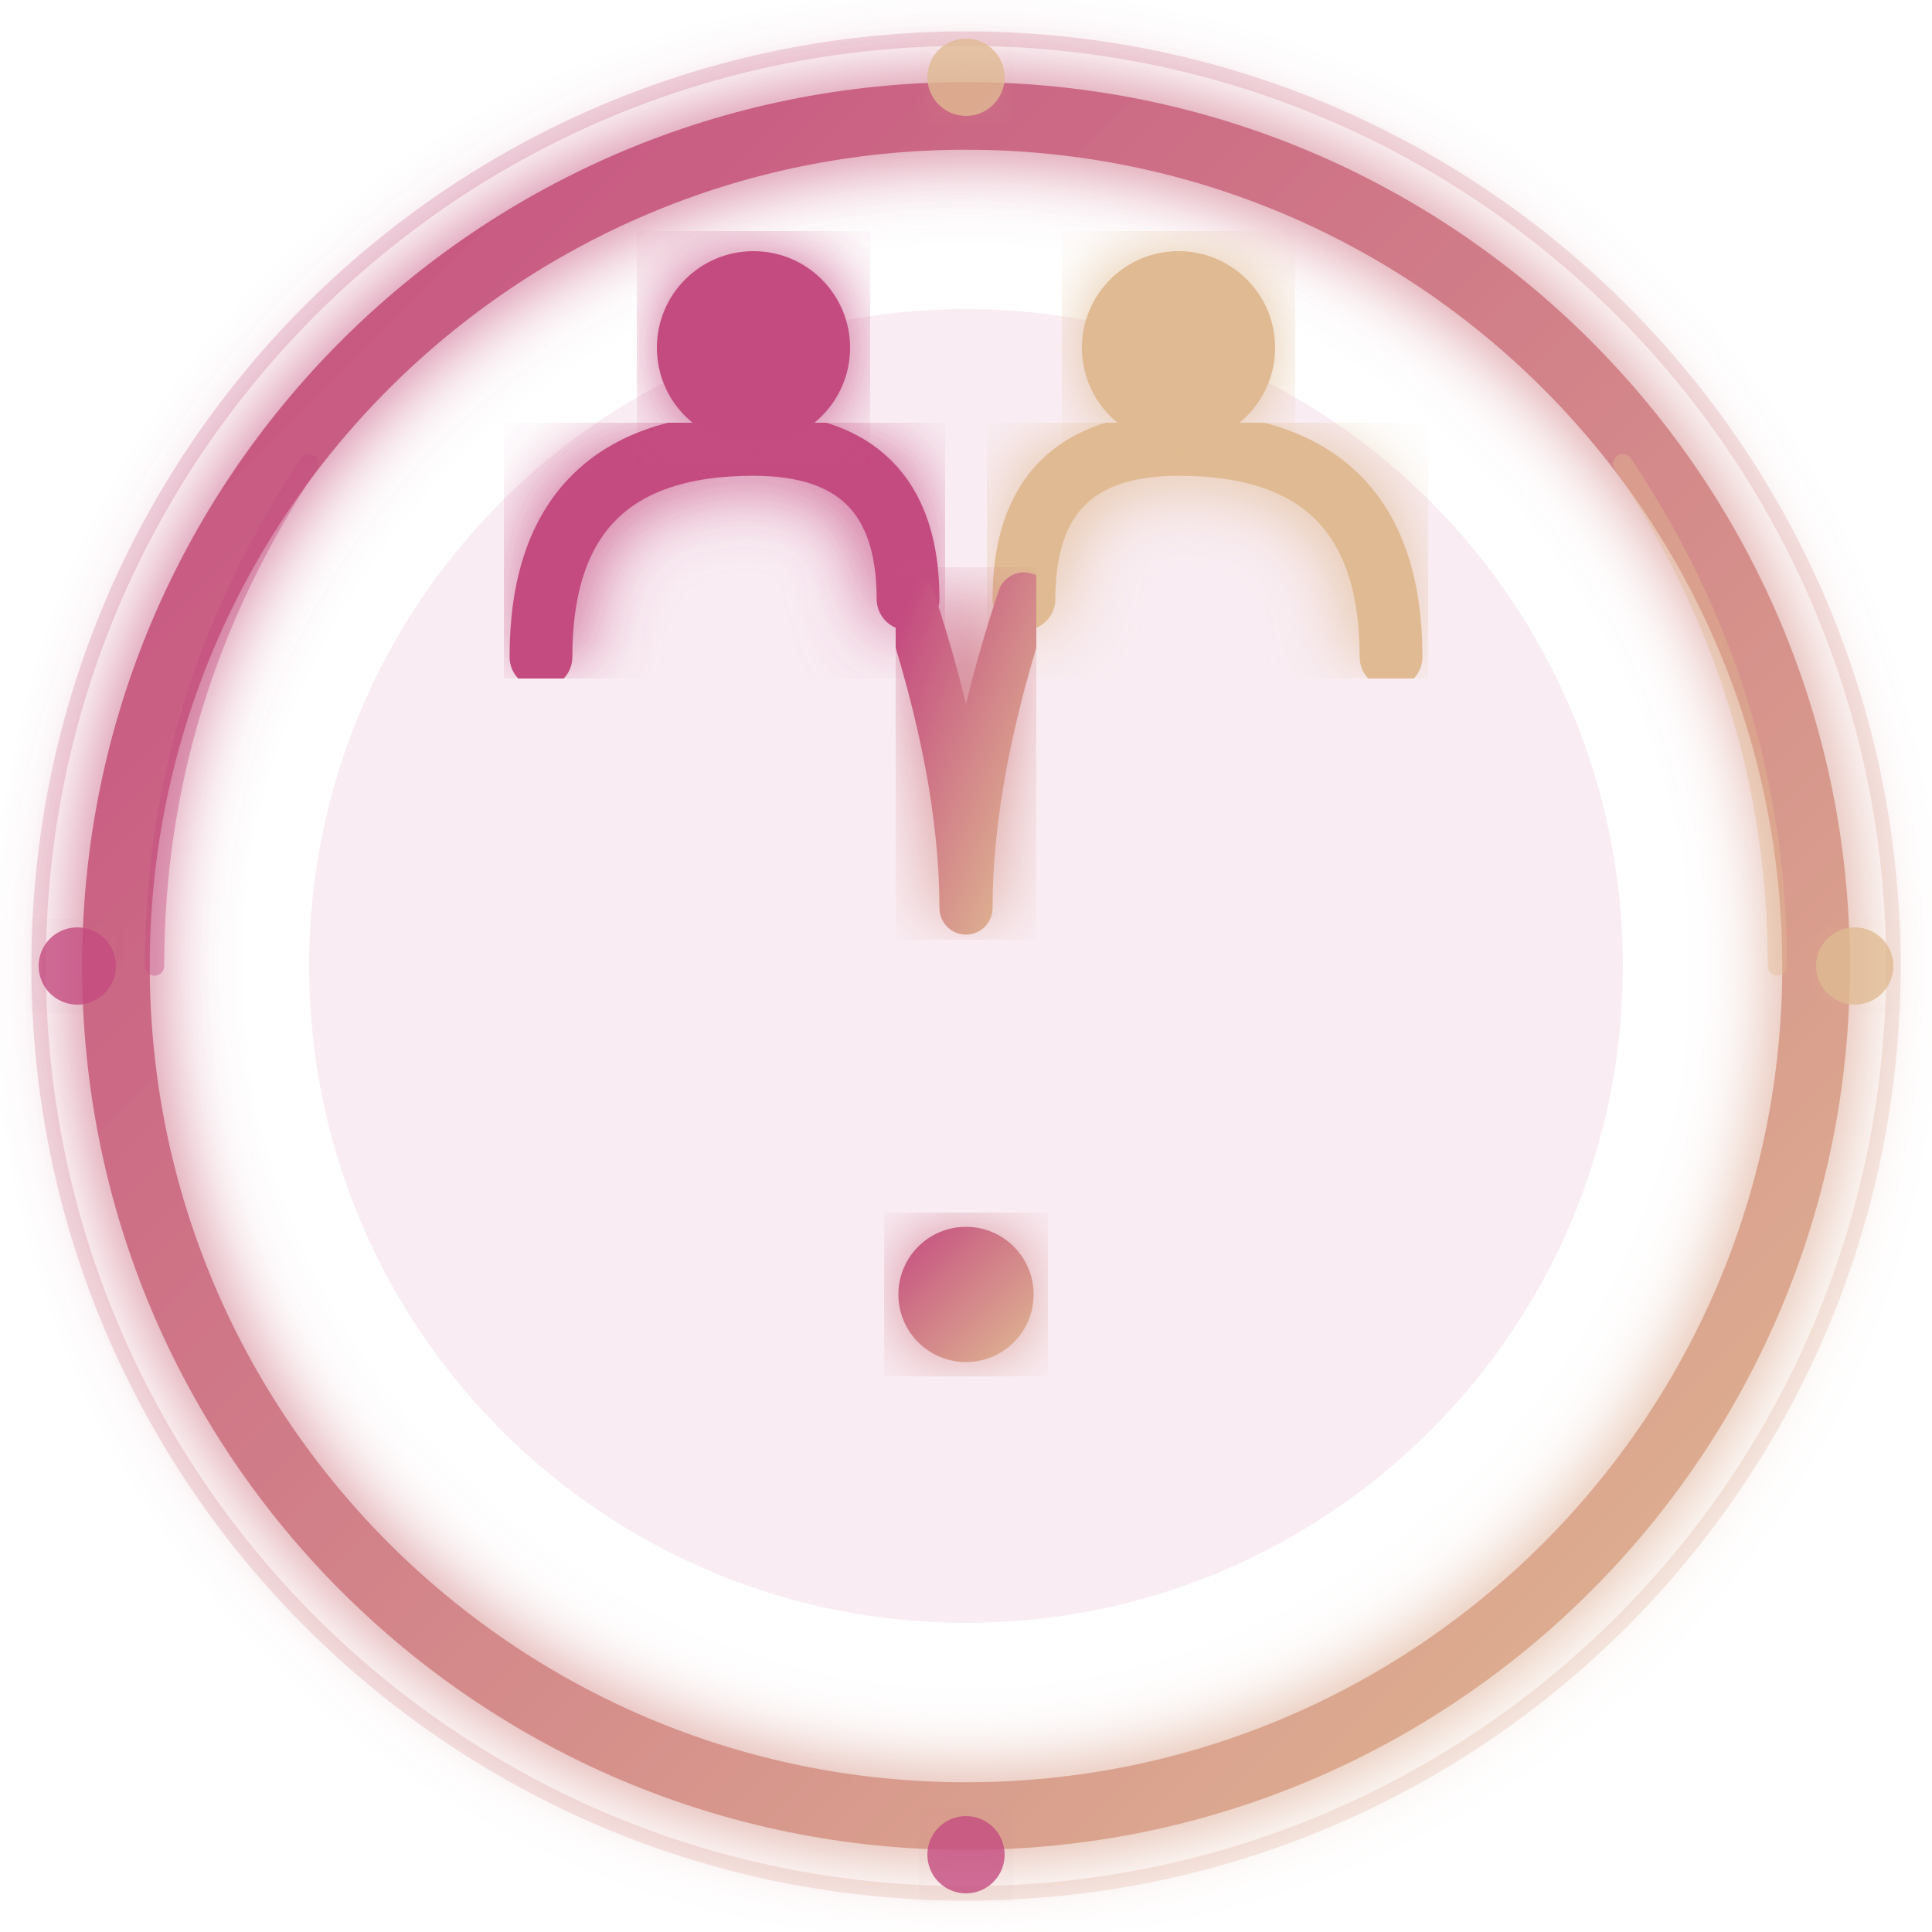
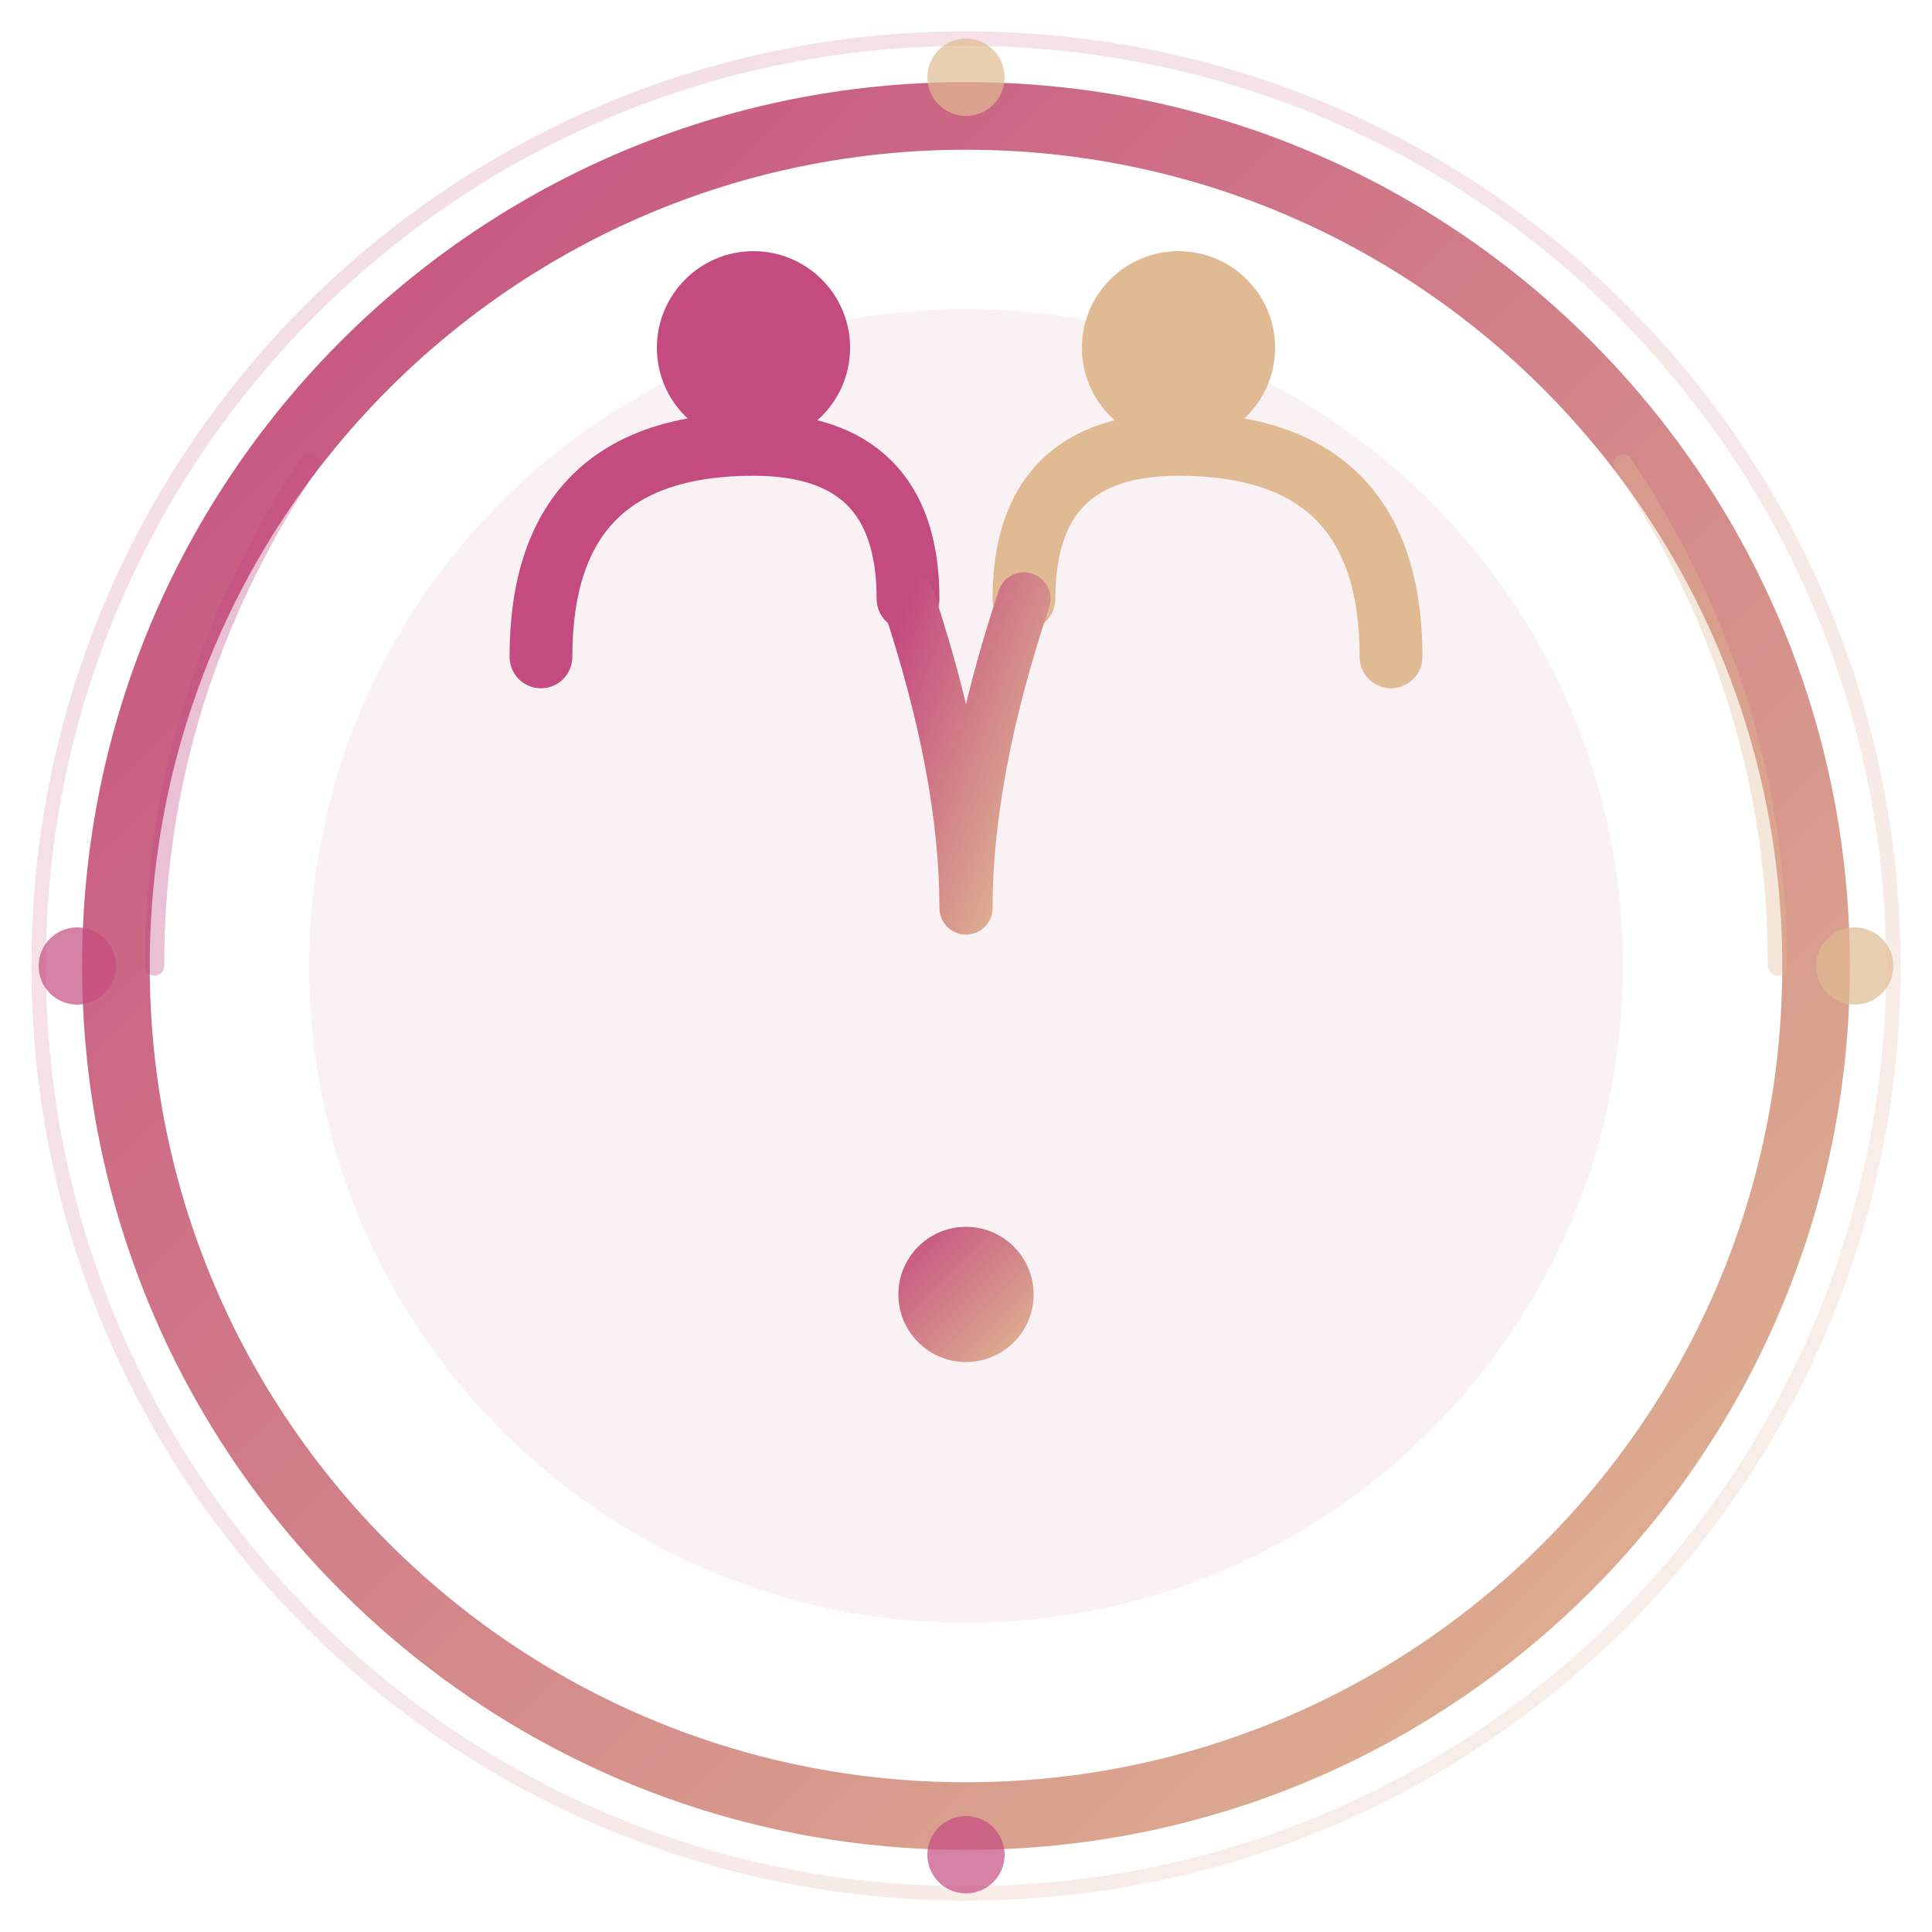
<svg xmlns="http://www.w3.org/2000/svg" viewBox="0 0 200 200" role="img" aria-labelledby="hf-hero-title">
  <defs>
    <linearGradient id="hrg" x1="0%" y1="0%" x2="100%" y2="100%">
      <stop offset="0%" style="stop-color:#C44B80;stop-opacity:1" />
      <stop offset="100%" style="stop-color:#E0BA92;stop-opacity:1" />
    </linearGradient>
-     <linearGradient id="hrg2" x1="100%" y1="0%" x2="0%" y2="100%">
-       <stop offset="0%" style="stop-color:#E0BA92;stop-opacity:1" />
-       <stop offset="100%" style="stop-color:#C44B80;stop-opacity:1" />
-     </linearGradient>
-     <filter id="hglow">
-       <feGaussianBlur stdDeviation="4" result="blur" />
-       <feMerge>
-         <feMergeNode in="blur" />
-         <feMergeNode in="SourceGraphic" />
-       </feMerge>
-     </filter>
-     <filter id="hglow-soft">
-       <feGaussianBlur stdDeviation="8" result="blur" />
-       <feMerge>
-         <feMergeNode in="blur" />
-         <feMergeNode in="SourceGraphic" />
-       </feMerge>
-     </filter>
  </defs>
-   <circle cx="100" cy="100" r="96" fill="none" stroke="url(#hrg)" stroke-width="1.5" opacity="0.25" />
-   <circle cx="100" cy="100" r="88" fill="none" stroke="url(#hrg)" stroke-width="7" opacity="1" filter="url(#hglow)" />
-   <circle cx="100" cy="100" r="68" fill="#C44B80" opacity="0.1" />
-   <path d="M 56 68 Q 56 46, 78 46 Q 94 46, 94 62" fill="none" stroke="#C44B80" stroke-width="6.5" stroke-linecap="round" filter="url(#hglow)" />
-   <circle cx="78" cy="36" r="10" fill="#C44B80" filter="url(#hglow)" />
-   <path d="M 144 68 Q 144 46, 122 46 Q 106 46, 106 62" fill="none" stroke="#E0BA92" stroke-width="6.5" stroke-linecap="round" filter="url(#hglow)" />
-   <circle cx="122" cy="36" r="10" fill="#E0BA92" filter="url(#hglow)" />
-   <path d="M 94 62 Q 100 80, 100 94 Q 100 80, 106 62" fill="none" stroke="url(#hrg)" stroke-width="5.5" stroke-linecap="round" stroke-linejoin="round" filter="url(#hglow)" />
-   <path d="M 100 94 L 100 126" stroke="url(#hrg)" stroke-width="5" stroke-linecap="round" filter="url(#hglow)" />
-   <circle cx="100" cy="134" r="7" fill="url(#hrg)" filter="url(#hglow)" />
-   <circle cx="100" cy="8" r="4" fill="#E0BA92" opacity="0.8" filter="url(#hglow-soft)" />
-   <circle cx="192" cy="100" r="4" fill="#E0BA92" opacity="0.8" filter="url(#hglow-soft)" />
-   <circle cx="100" cy="192" r="4" fill="#C44B80" opacity="0.8" filter="url(#hglow-soft)" />
-   <circle cx="8" cy="100" r="4" fill="#C44B80" opacity="0.8" filter="url(#hglow-soft)" />
-   <path d="M 32 48 Q 16 72, 16 100" fill="none" stroke="#C44B80" stroke-width="2" opacity="0.4" stroke-linecap="round" />
-   <path d="M 168 48 Q 184 72, 184 100" fill="none" stroke="#E0BA92" stroke-width="2" opacity="0.4" stroke-linecap="round" />
+   <circle cx="100" cy="100" r="96" fill="none" stroke="url(#hrg)" stroke-width="1.5" opacity="0.2" />
+   <circle cx="100" cy="100" r="88" fill="none" stroke="url(#hrg)" stroke-width="7" />
+   <circle cx="100" cy="100" r="68" fill="#C44B80" opacity="0.08" />
+   <path d="M 56 68 Q 56 46, 78 46 Q 94 46, 94 62" fill="none" stroke="#C44B80" stroke-width="6.5" stroke-linecap="round" />
+   <circle cx="78" cy="36" r="10" fill="#C44B80" />
+   <path d="M 144 68 Q 144 46, 122 46 Q 106 46, 106 62" fill="none" stroke="#E0BA92" stroke-width="6.5" stroke-linecap="round" />
+   <circle cx="122" cy="36" r="10" fill="#E0BA92" />
+   <path d="M 94 62 Q 100 80, 100 94 Q 100 80, 106 62" fill="none" stroke="url(#hrg)" stroke-width="5.5" stroke-linecap="round" stroke-linejoin="round" />
+   <path d="M 100 94 L 100 126" stroke="url(#hrg)" stroke-width="5" stroke-linecap="round" />
+   <circle cx="100" cy="134" r="7" fill="url(#hrg)" />
+   <circle cx="100" cy="8" r="4" fill="#E0BA92" opacity="0.7" />
+   <circle cx="192" cy="100" r="4" fill="#E0BA92" opacity="0.7" />
+   <circle cx="100" cy="192" r="4" fill="#C44B80" opacity="0.7" />
+   <circle cx="8" cy="100" r="4" fill="#C44B80" opacity="0.7" />
+   <path d="M 32 48 Q 16 72, 16 100" fill="none" stroke="#C44B80" stroke-width="2" opacity="0.35" stroke-linecap="round" />
+   <path d="M 168 48 Q 184 72, 184 100" fill="none" stroke="#E0BA92" stroke-width="2" opacity="0.35" stroke-linecap="round" />
</svg>
